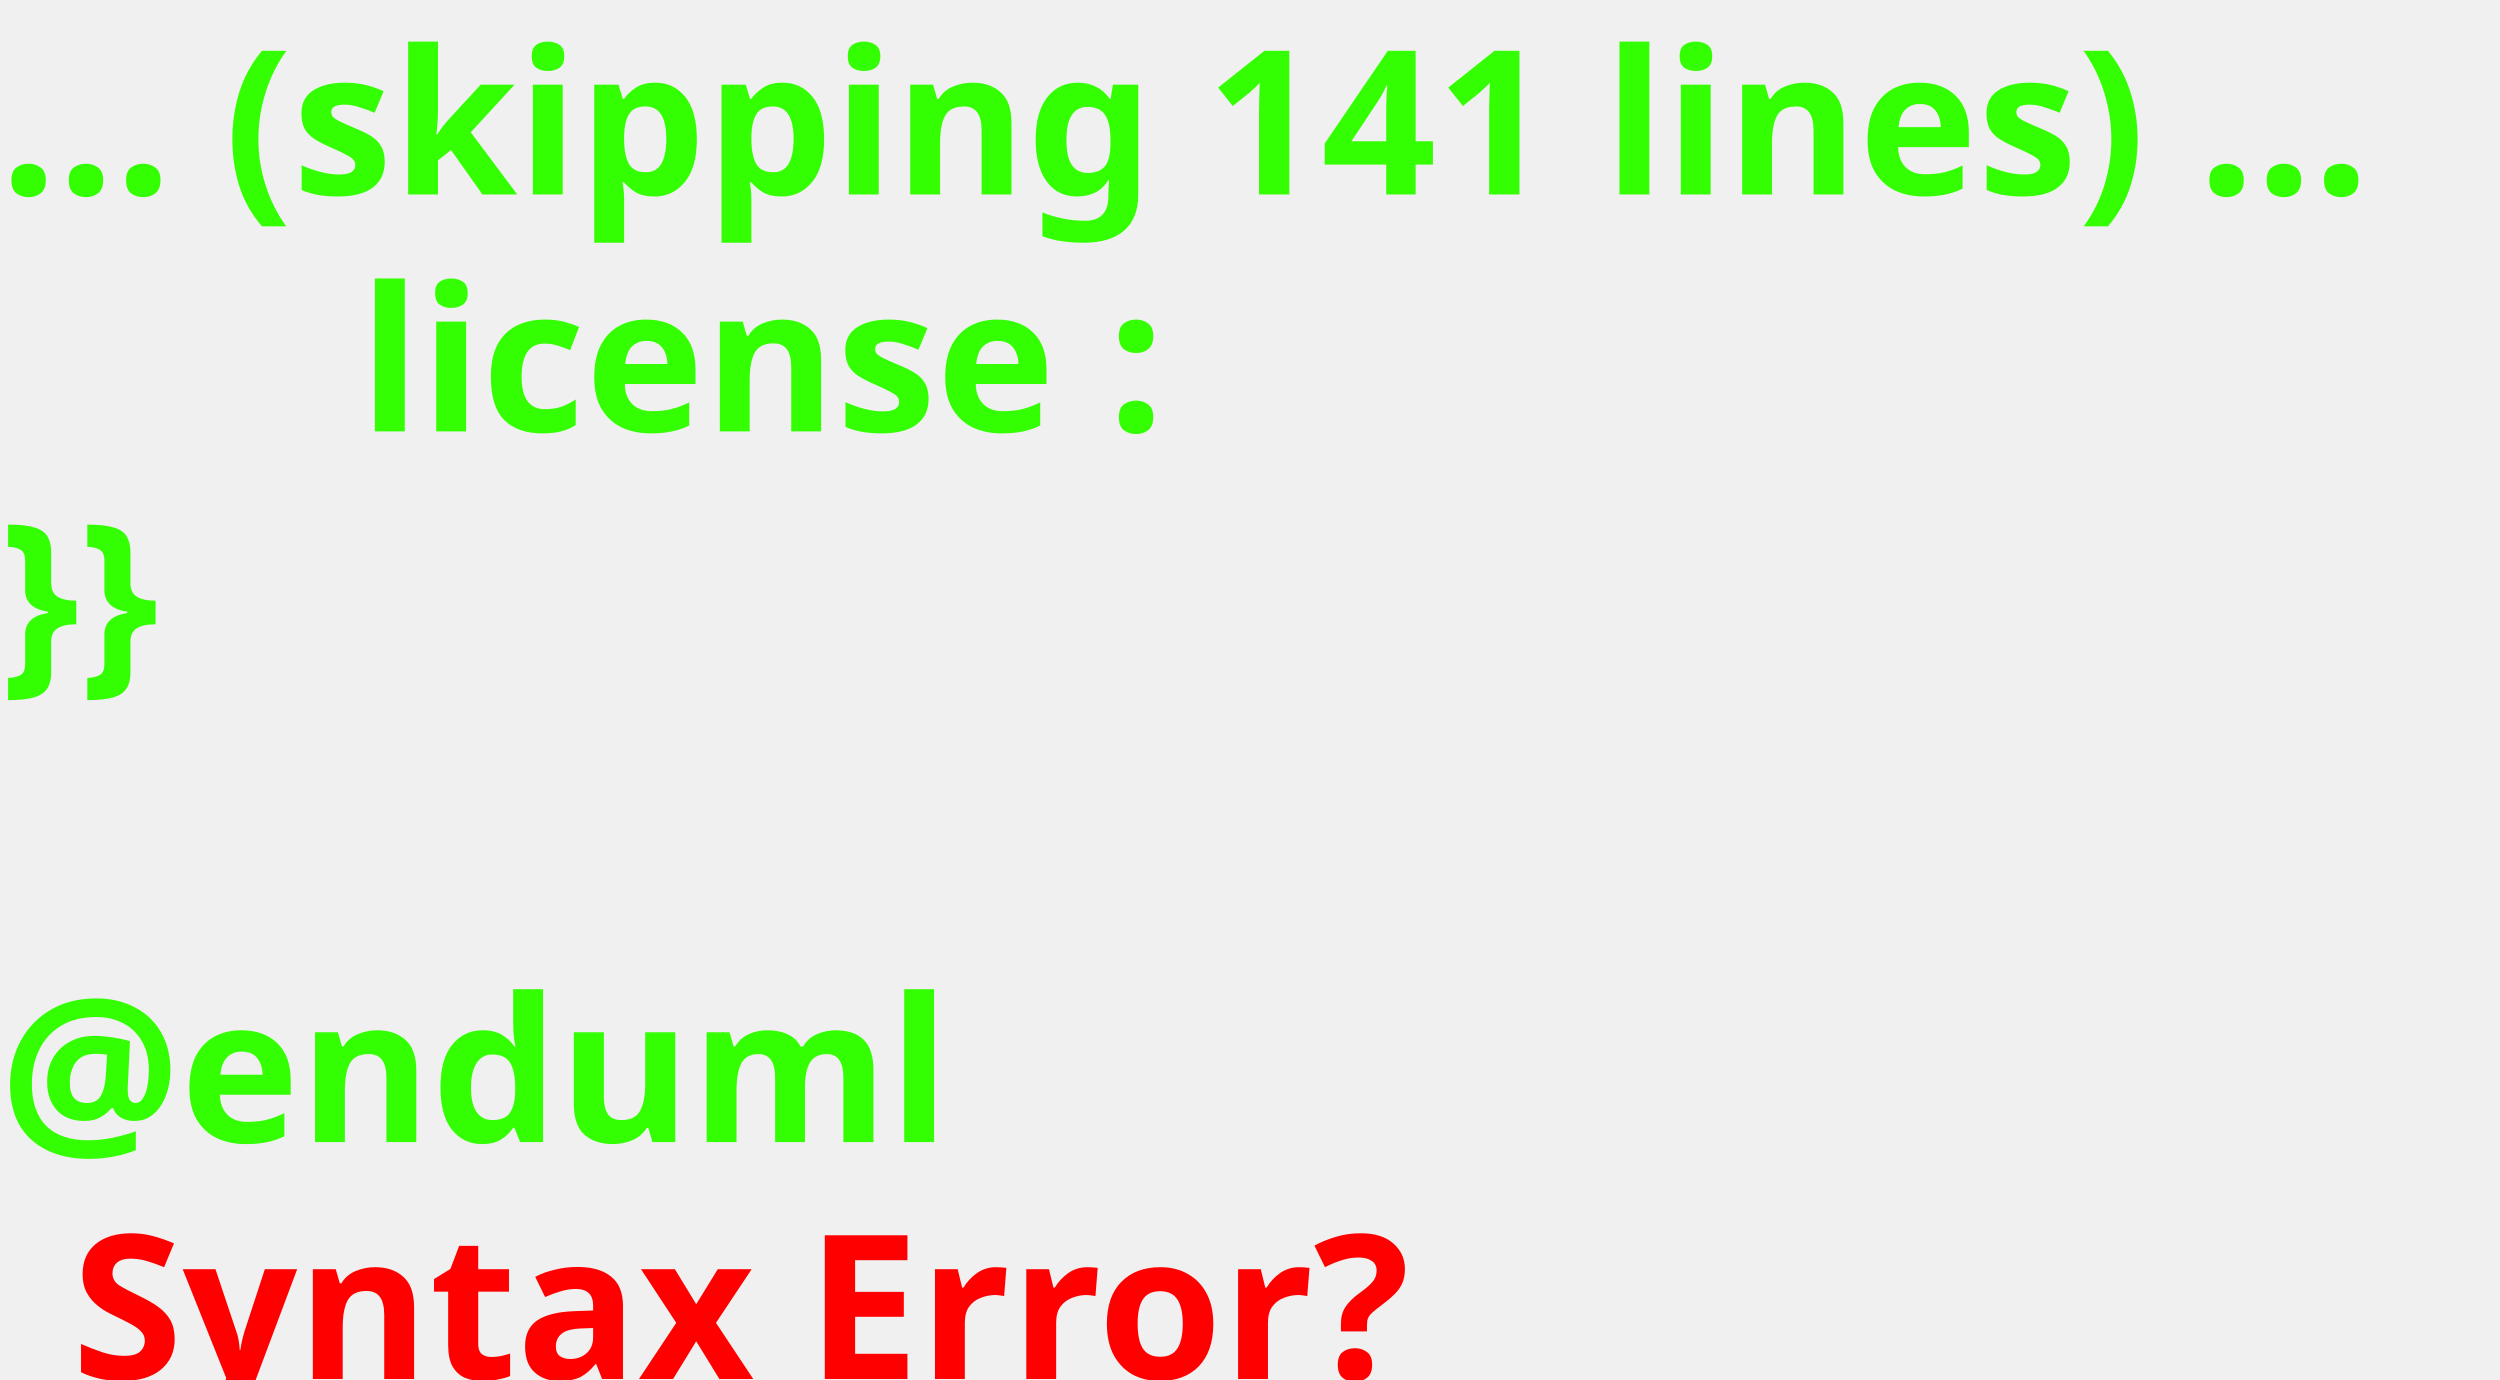
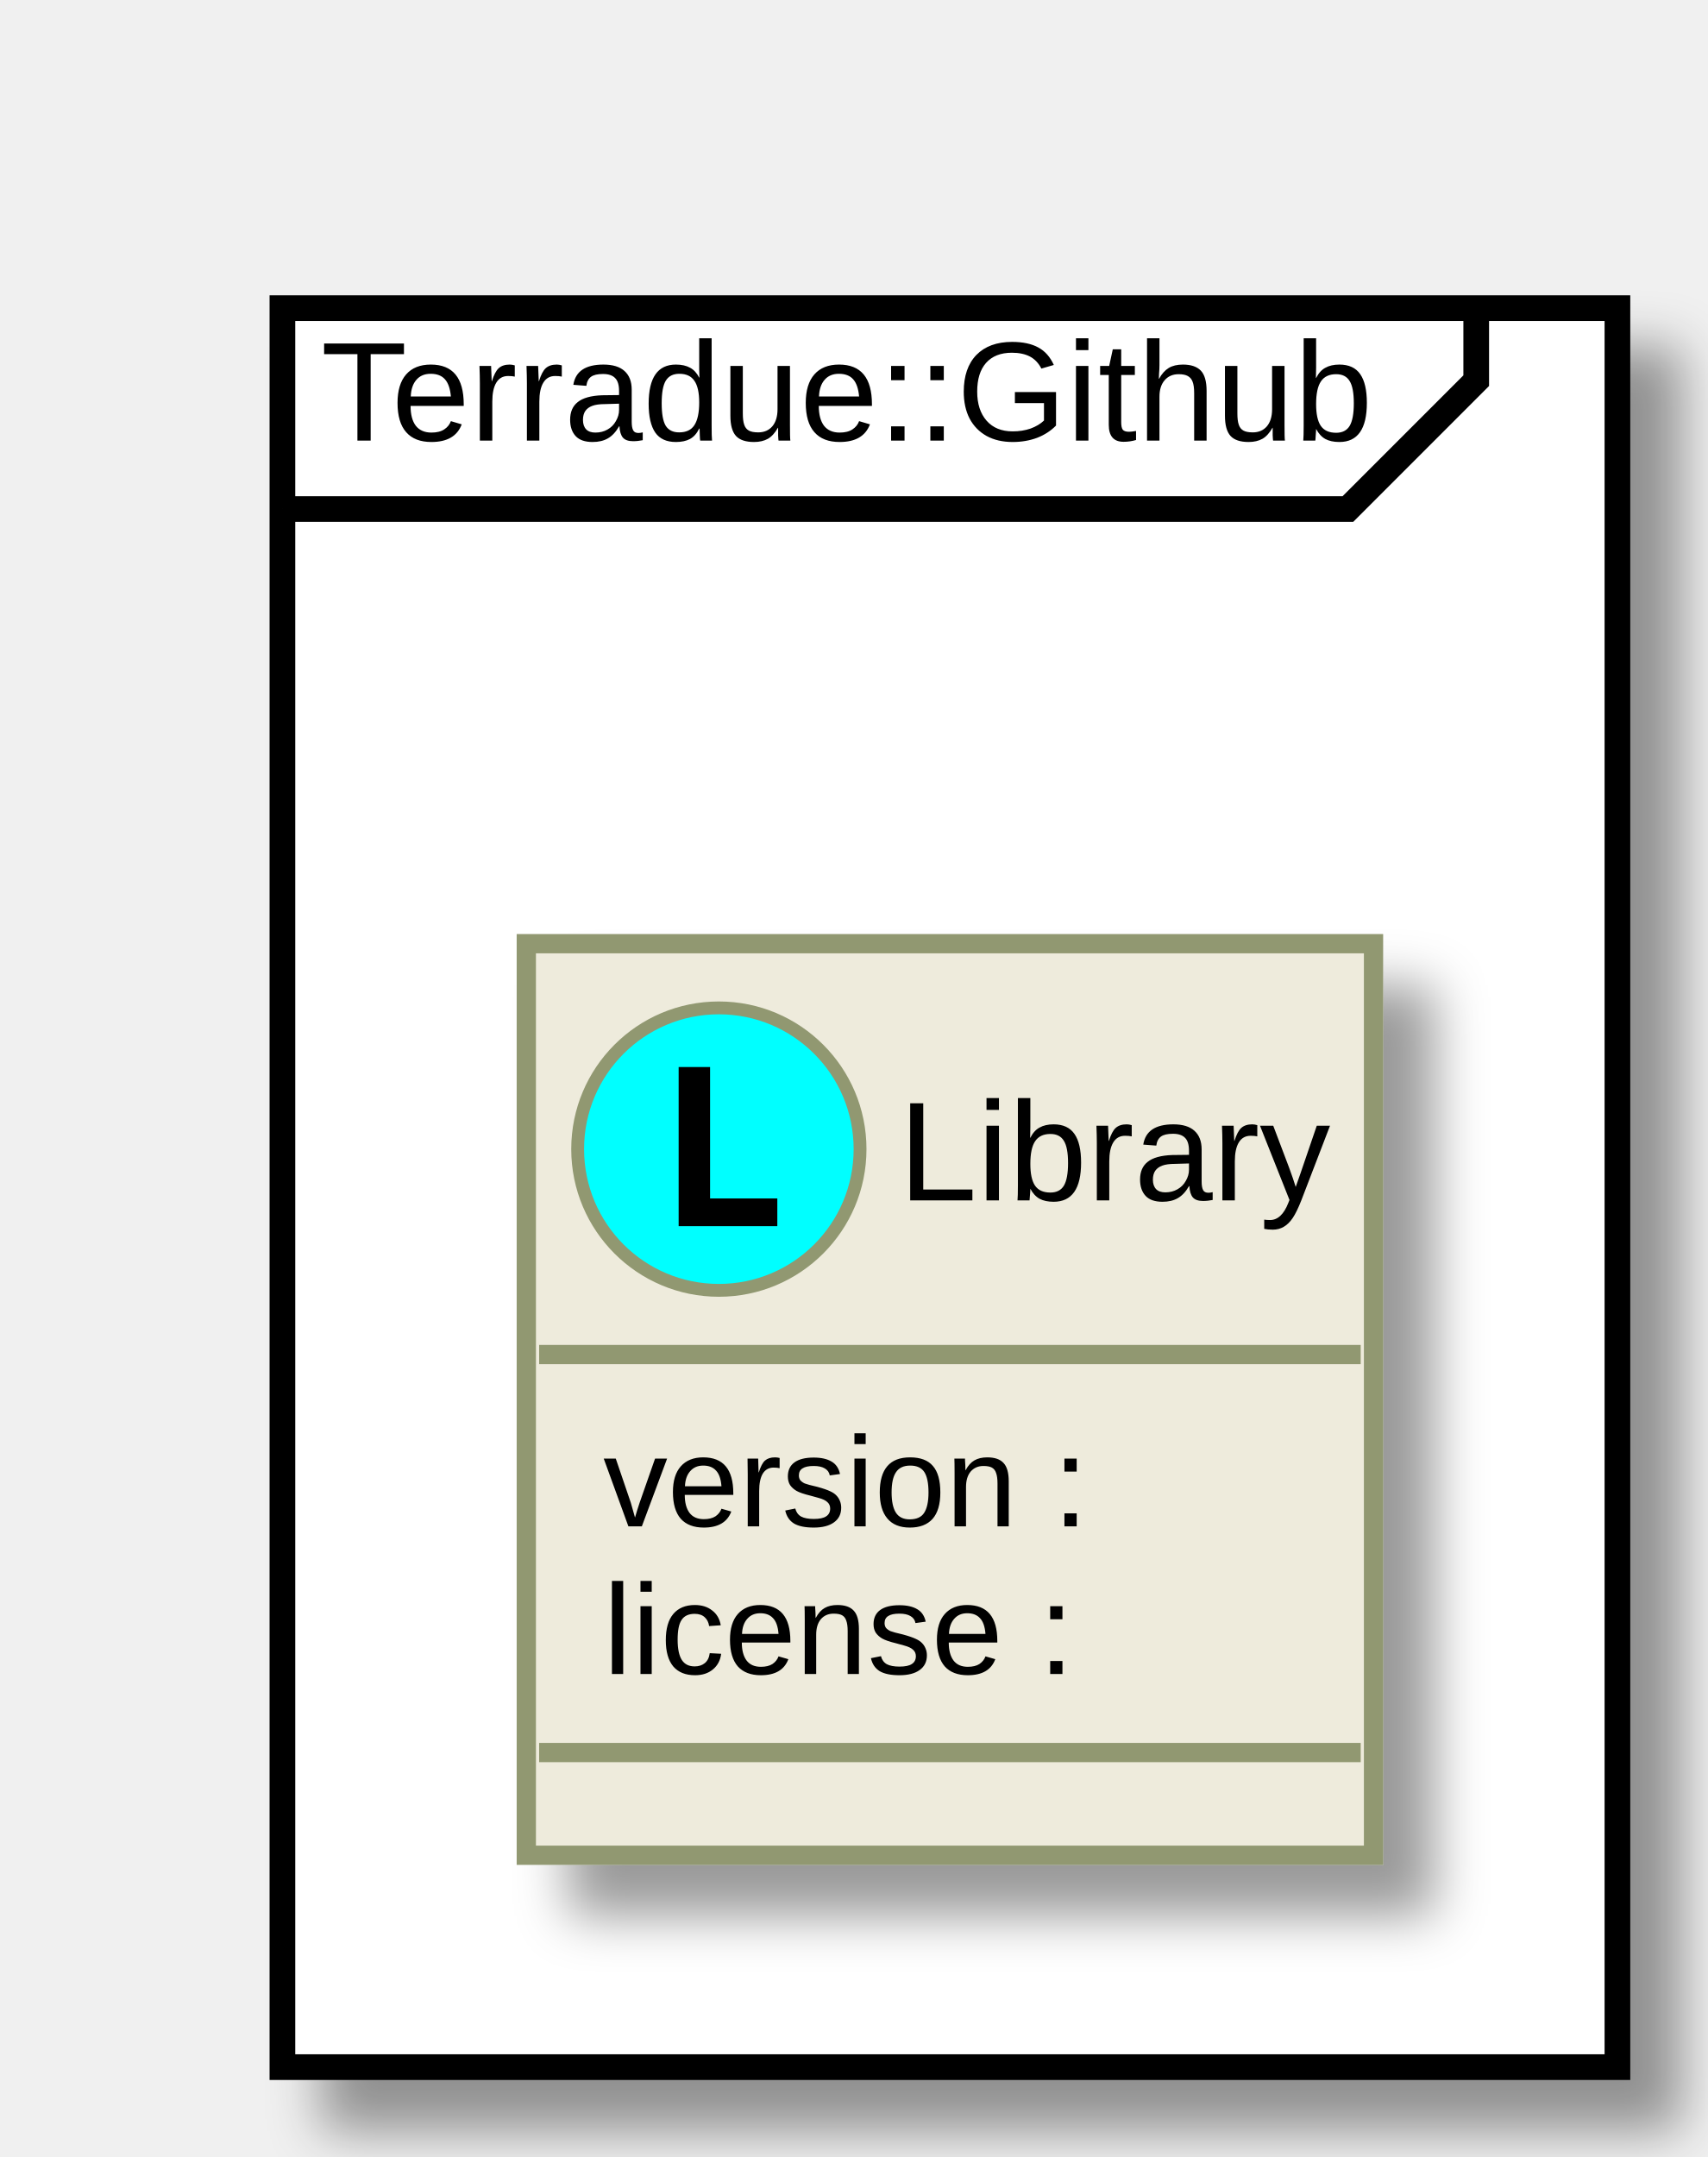
- <svg xmlns="http://www.w3.org/2000/svg" height="96pt" style="width:174px;height:96px;background:#000000;" version="1.1" viewBox="0 0 174 96" width="174pt">
-   <defs />
+ <svg xmlns="http://www.w3.org/2000/svg" xmlns:xlink="http://www.w3.org/1999/xlink" height="168pt" style="width:133px;height:168px;" version="1.1" viewBox="0 0 133 168" width="133pt">
+   <defs>
+     <filter height="300%" id="f1" width="300%" x="-1" y="-1">
+       <feGaussianBlur result="blurOut" stdDeviation="2.0" />
+       <feColorMatrix in="blurOut" result="blurOut2" type="matrix" values="0 0 0 0 0 0 0 0 0 0 0 0 0 0 0 0 0 0 .4 0" />
+       <feOffset dx="4.0" dy="4.0" in="blurOut2" result="blurOut3" />
+       <feBlend in="SourceGraphic" in2="blurOut3" mode="normal" />
+     </filter>
+   </defs>
  <g>
-     <text fill="#33FF02" font-family="sans-serif" font-size="14" font-weight="bold" lengthAdjust="spacingAndGlyphs" textLength="173" x="0" y="13.535">... (skipping 141 lines) ...</text>
-     <text fill="#33FF02" font-family="sans-serif" font-size="14" font-weight="bold" lengthAdjust="spacingAndGlyphs" textLength="58" x="25" y="30.023">license :</text>
-     <text fill="#33FF02" font-family="sans-serif" font-size="14" font-weight="bold" lengthAdjust="spacingAndGlyphs" textLength="10" x="0" y="46.512">}}</text>
-     <text fill="#33FF02" font-family="sans-serif" font-size="14" font-weight="bold" lengthAdjust="spacingAndGlyphs" textLength="0" x="5" y="63" />
-     <text fill="#33FF02" font-family="sans-serif" font-size="14" font-weight="bold" lengthAdjust="spacingAndGlyphs" textLength="66" x="0" y="79.488">@enduml</text>
-     <text fill="#33FF02" font-family="sans-serif" font-size="14" font-weight="bold" lengthAdjust="spacingAndGlyphs" textLength="0" x="5" y="95.977" />
-     <text fill="#FF0000" font-family="sans-serif" font-size="14" font-weight="bold" lengthAdjust="spacingAndGlyphs" textLength="94" x="5" y="95.977">Syntax Error?</text>
+     <rect fill="#FFFFFF" filter="url(#f1)" height="137" style="stroke: #000000; stroke-width: 2.0;" width="104" x="22" y="24" />
+     <path d="M115,25 L115,29.649 L105,39.649 L22,39.649 " fill="#FFFFFF" style="stroke: #000000; stroke-width: 2.0;" />
+     <text fill="#000000" font-family="Arial" font-size="11" lengthAdjust="spacingAndGlyphs" textLength="83" x="25" y="34.318">Terradue::Github</text>
+     <a target="_top" xlink:href="../technology/packages/namespace_terradue_1_1_github.html" xlink:title="../technology/packages/namespace_terradue_1_1_github.html">
+       <rect fill="#EEEBDC" filter="url(#f1)" height="70.998" style="stroke: #919871; stroke-width: 1.5;" width="66" x="41" y="73.5" />
+       <ellipse cx="56" cy="89.5" fill="#00FFFF" rx="11" ry="11" style="stroke: #919871; stroke-width: 1.0;" />
+       <path d="M52.868,95.5 L52.868,83.107 L55.316,83.107 L55.316,93.342 L60.554,93.342 L60.554,95.5 Z " />
+       <text fill="#000000" font-family="Arial" font-size="11" lengthAdjust="spacingAndGlyphs" textLength="34" x="70" y="93.493">Library</text>
+       <line style="stroke: #919871; stroke-width: 1.5;" x1="42" x2="106" y1="105.5" y2="105.5" />
+       <text fill="#000000" font-family="Arial" font-size="10" lengthAdjust="spacingAndGlyphs" textLength="39" x="47" y="118.88">version :</text>
+       <text fill="#000000" font-family="Arial" font-size="10" lengthAdjust="spacingAndGlyphs" textLength="38" x="47" y="130.379">license :</text>
+       <line style="stroke: #919871; stroke-width: 1.5;" x1="42" x2="106" y1="136.498" y2="136.498" />
+     </a>
  </g>
</svg>
